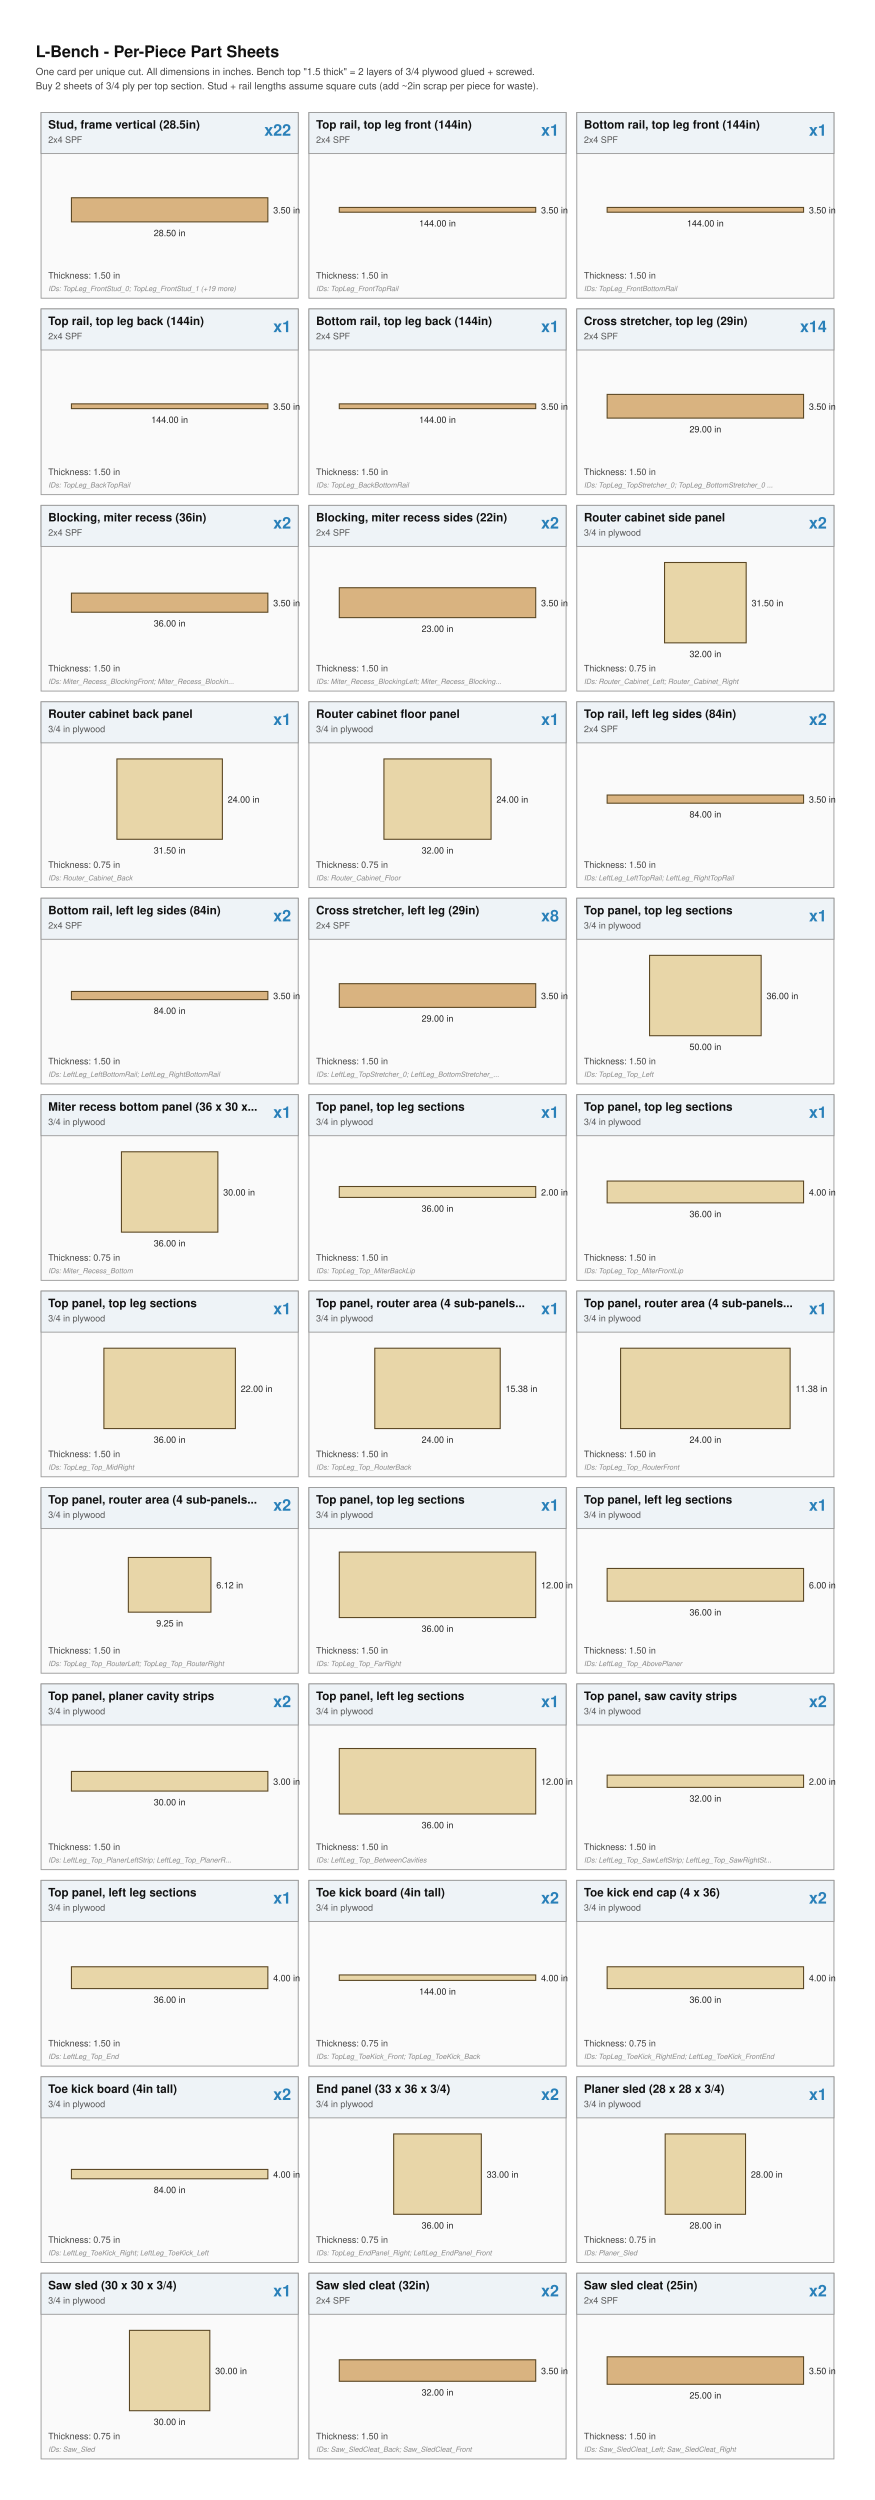
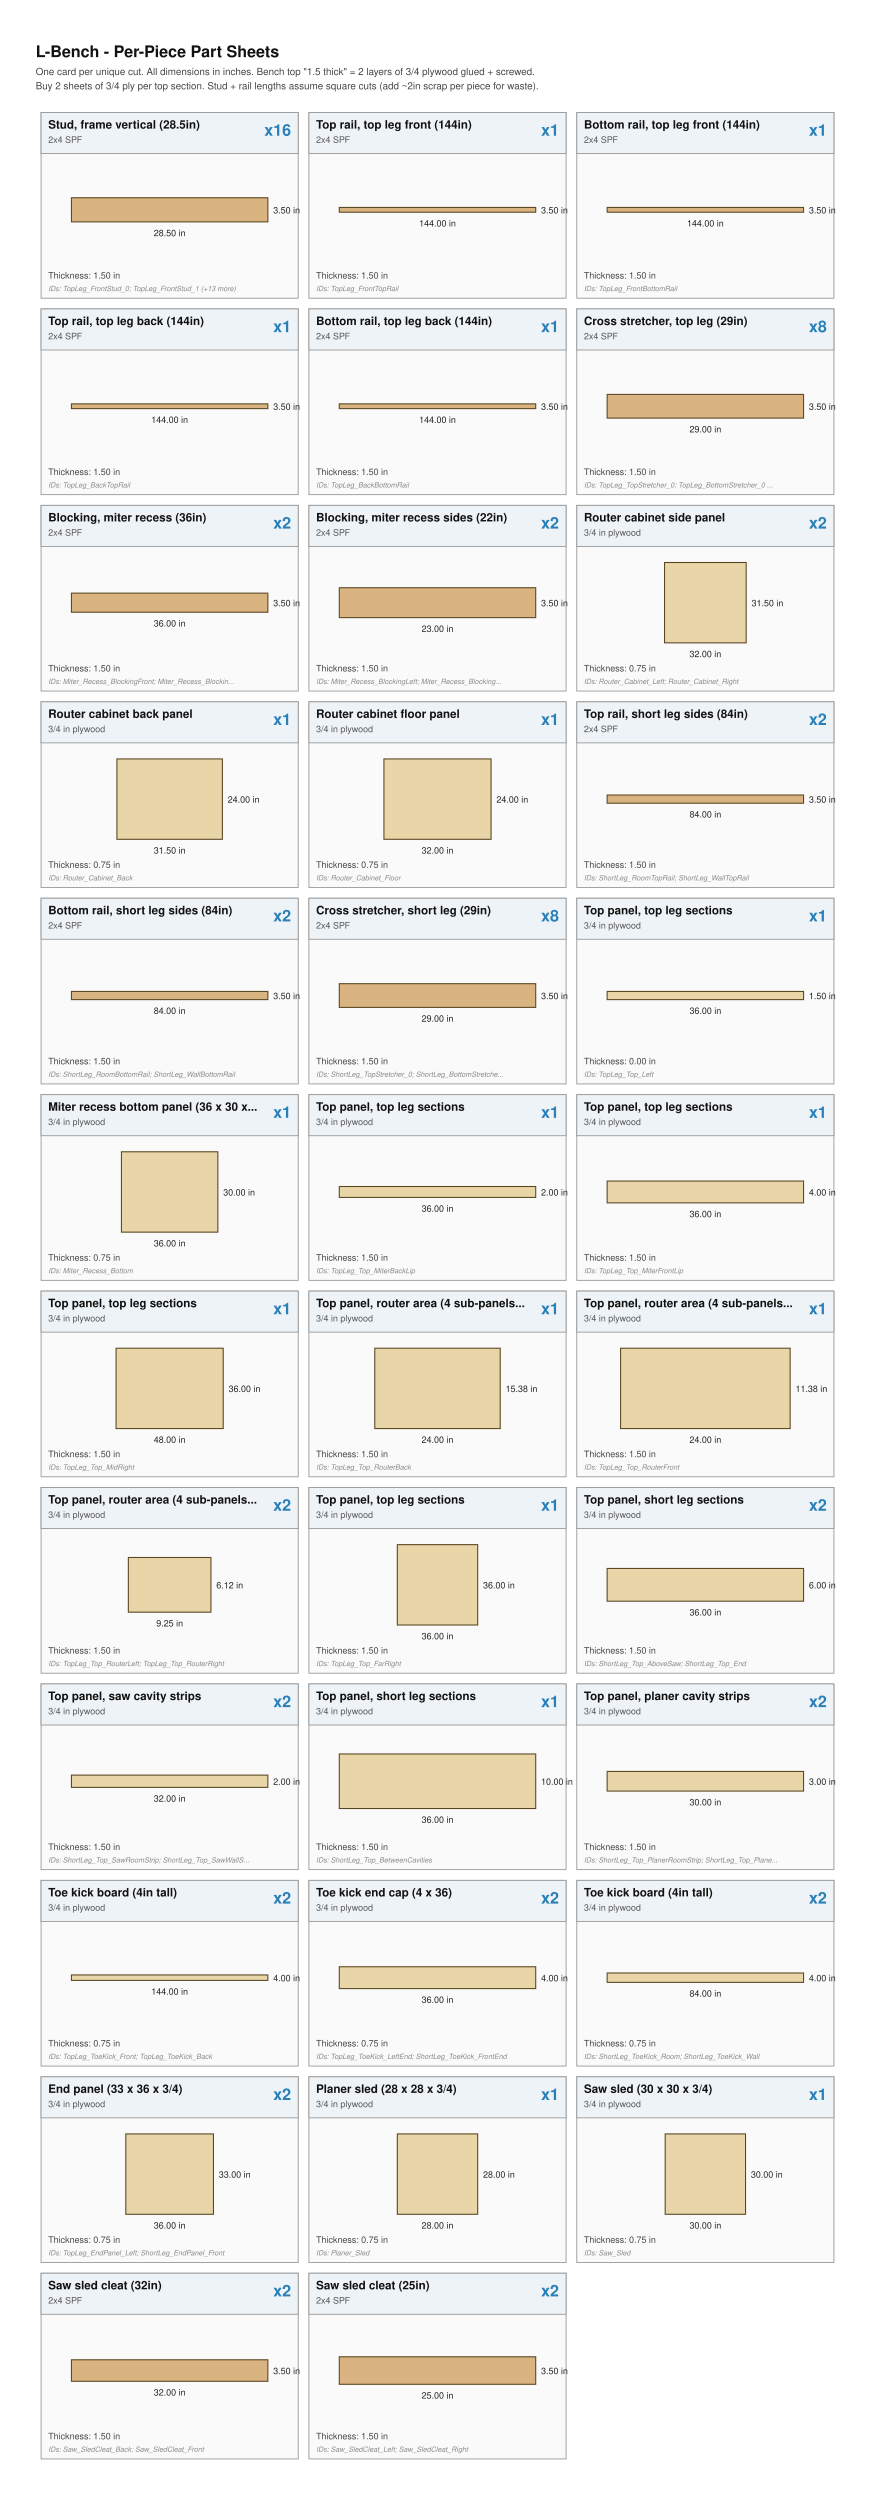
<svg xmlns="http://www.w3.org/2000/svg" viewBox="0 0 980 2800" width="980" height="2800" font-family="Helvetica, Arial, sans-serif" font-size="11">
  <style>.title{font-size:18px;font-weight:bold;fill:#111;}.subtitle{font-size:11px;fill:#444;}.cardname{font-size:13px;font-weight:bold;fill:#111;}.lumber{font-size:10px;fill:#555;}.qty{font-size:18px;font-weight:bold;fill:#2980b9;}.dim{font-size:10px;fill:#222;}.thick{font-size:10px;fill:#444;}.examples{font-size:8px;fill:#888;font-style:italic;}</style>
  <rect x="0" y="0" width="100%" height="100%" fill="#ffffff" />
  <text class="title" x="40" y="64">L-Bench - Per-Piece Part Sheets</text>
  <text class="subtitle" x="40" y="84">One card per unique cut. All dimensions in inches. Bench top "1.5 thick" = 2 layers of 3/4 plywood glued + screwed.</text>
  <text class="subtitle" x="40" y="100">Buy 2 sheets of 3/4 ply per top section. Stud + rail lengths assume square cuts (add ~2in scrap per piece for waste).</text>
  <rect x="46" y="126" width="288" height="208" fill="#fafafa" stroke="#999" stroke-width="1" />
  <rect x="46" y="126" width="288" height="46" fill="#eef3f7" stroke="#999" stroke-width="1" />
  <text class="cardname" x="54" y="144">Stud, frame vertical (28.5in)</text>
  <text class="lumber" x="54" y="160">2x4 SPF</text>
-   <text class="qty" x="326" y="152" text-anchor="end">x22</text>
+   <text class="qty" x="326" y="152" text-anchor="end">x16</text>
  <rect x="80.0" y="221.491" width="220.0" height="27.018" fill="#d9b380" stroke="#5a4622" stroke-width="1.2" />
  <text class="dim" x="190.0" y="264.509" text-anchor="middle">28.50 in</text>
  <text class="dim" x="306.0" y="239.0" text-anchor="start">3.50 in</text>
  <text class="thick" x="54" y="312">Thickness: 1.50 in</text>
-   <text class="examples" x="54" y="326">IDs: TopLeg_FrontStud_0; TopLeg_FrontStud_1 (+19 more)</text>
+   <text class="examples" x="54" y="326">IDs: TopLeg_FrontStud_0; TopLeg_FrontStud_1 (+13 more)</text>
  <rect x="346" y="126" width="288" height="208" fill="#fafafa" stroke="#999" stroke-width="1" />
  <rect x="346" y="126" width="288" height="46" fill="#eef3f7" stroke="#999" stroke-width="1" />
  <text class="cardname" x="354" y="144">Top rail, top leg front (144in)</text>
  <text class="lumber" x="354" y="160">2x4 SPF</text>
  <text class="qty" x="626" y="152" text-anchor="end">x1</text>
  <rect x="380.0" y="232.326" width="220.0" height="5.347" fill="#d9b380" stroke="#5a4622" stroke-width="1.2" />
  <text class="dim" x="490.0" y="253.674" text-anchor="middle">144.00 in</text>
  <text class="dim" x="606.0" y="239.0" text-anchor="start">3.50 in</text>
  <text class="thick" x="354" y="312">Thickness: 1.50 in</text>
  <text class="examples" x="354" y="326">IDs: TopLeg_FrontTopRail</text>
  <rect x="646" y="126" width="288" height="208" fill="#fafafa" stroke="#999" stroke-width="1" />
  <rect x="646" y="126" width="288" height="46" fill="#eef3f7" stroke="#999" stroke-width="1" />
  <text class="cardname" x="654" y="144">Bottom rail, top leg front (144in)</text>
  <text class="lumber" x="654" y="160">2x4 SPF</text>
  <text class="qty" x="926" y="152" text-anchor="end">x1</text>
  <rect x="680.0" y="232.326" width="220.0" height="5.347" fill="#d9b380" stroke="#5a4622" stroke-width="1.2" />
  <text class="dim" x="790.0" y="253.674" text-anchor="middle">144.00 in</text>
  <text class="dim" x="906.0" y="239.0" text-anchor="start">3.50 in</text>
  <text class="thick" x="654" y="312">Thickness: 1.50 in</text>
  <text class="examples" x="654" y="326">IDs: TopLeg_FrontBottomRail</text>
  <rect x="46" y="346" width="288" height="208" fill="#fafafa" stroke="#999" stroke-width="1" />
  <rect x="46" y="346" width="288" height="46" fill="#eef3f7" stroke="#999" stroke-width="1" />
  <text class="cardname" x="54" y="364">Top rail, top leg back (144in)</text>
  <text class="lumber" x="54" y="380">2x4 SPF</text>
  <text class="qty" x="326" y="372" text-anchor="end">x1</text>
  <rect x="80.0" y="452.326" width="220.0" height="5.347" fill="#d9b380" stroke="#5a4622" stroke-width="1.2" />
  <text class="dim" x="190.0" y="473.674" text-anchor="middle">144.00 in</text>
  <text class="dim" x="306.0" y="459.0" text-anchor="start">3.50 in</text>
  <text class="thick" x="54" y="532">Thickness: 1.50 in</text>
  <text class="examples" x="54" y="546">IDs: TopLeg_BackTopRail</text>
  <rect x="346" y="346" width="288" height="208" fill="#fafafa" stroke="#999" stroke-width="1" />
  <rect x="346" y="346" width="288" height="46" fill="#eef3f7" stroke="#999" stroke-width="1" />
  <text class="cardname" x="354" y="364">Bottom rail, top leg back (144in)</text>
  <text class="lumber" x="354" y="380">2x4 SPF</text>
  <text class="qty" x="626" y="372" text-anchor="end">x1</text>
  <rect x="380.0" y="452.326" width="220.0" height="5.347" fill="#d9b380" stroke="#5a4622" stroke-width="1.2" />
  <text class="dim" x="490.0" y="473.674" text-anchor="middle">144.00 in</text>
  <text class="dim" x="606.0" y="459.0" text-anchor="start">3.50 in</text>
  <text class="thick" x="354" y="532">Thickness: 1.50 in</text>
  <text class="examples" x="354" y="546">IDs: TopLeg_BackBottomRail</text>
  <rect x="646" y="346" width="288" height="208" fill="#fafafa" stroke="#999" stroke-width="1" />
  <rect x="646" y="346" width="288" height="46" fill="#eef3f7" stroke="#999" stroke-width="1" />
  <text class="cardname" x="654" y="364">Cross stretcher, top leg (29in)</text>
  <text class="lumber" x="654" y="380">2x4 SPF</text>
-   <text class="qty" x="926" y="372" text-anchor="end">x14</text>
+   <text class="qty" x="926" y="372" text-anchor="end">x8</text>
  <rect x="680.0" y="441.724" width="220.0" height="26.552" fill="#d9b380" stroke="#5a4622" stroke-width="1.2" />
  <text class="dim" x="790.0" y="484.276" text-anchor="middle">29.00 in</text>
  <text class="dim" x="906.0" y="459.0" text-anchor="start">3.50 in</text>
  <text class="thick" x="654" y="532">Thickness: 1.50 in</text>
  <text class="examples" x="654" y="546">IDs: TopLeg_TopStretcher_0; TopLeg_BottomStretcher_0 ...</text>
  <rect x="46" y="566" width="288" height="208" fill="#fafafa" stroke="#999" stroke-width="1" />
  <rect x="46" y="566" width="288" height="46" fill="#eef3f7" stroke="#999" stroke-width="1" />
  <text class="cardname" x="54" y="584">Blocking, miter recess (36in)</text>
  <text class="lumber" x="54" y="600">2x4 SPF</text>
  <text class="qty" x="326" y="592" text-anchor="end">x2</text>
  <rect x="80.0" y="664.306" width="220.0" height="21.389" fill="#d9b380" stroke="#5a4622" stroke-width="1.2" />
  <text class="dim" x="190.0" y="701.694" text-anchor="middle">36.00 in</text>
  <text class="dim" x="306.0" y="679.0" text-anchor="start">3.50 in</text>
  <text class="thick" x="54" y="752">Thickness: 1.50 in</text>
  <text class="examples" x="54" y="766">IDs: Miter_Recess_BlockingFront; Miter_Recess_Blockin...</text>
  <rect x="346" y="566" width="288" height="208" fill="#fafafa" stroke="#999" stroke-width="1" />
  <rect x="346" y="566" width="288" height="46" fill="#eef3f7" stroke="#999" stroke-width="1" />
  <text class="cardname" x="354" y="584">Blocking, miter recess sides (22in)</text>
  <text class="lumber" x="354" y="600">2x4 SPF</text>
  <text class="qty" x="626" y="592" text-anchor="end">x2</text>
  <rect x="380.0" y="658.261" width="220.0" height="33.478" fill="#d9b380" stroke="#5a4622" stroke-width="1.2" />
  <text class="dim" x="490.0" y="707.739" text-anchor="middle">23.00 in</text>
  <text class="dim" x="606.0" y="679.0" text-anchor="start">3.50 in</text>
  <text class="thick" x="354" y="752">Thickness: 1.50 in</text>
  <text class="examples" x="354" y="766">IDs: Miter_Recess_BlockingLeft; Miter_Recess_Blocking...</text>
  <rect x="646" y="566" width="288" height="208" fill="#fafafa" stroke="#999" stroke-width="1" />
  <rect x="646" y="566" width="288" height="46" fill="#eef3f7" stroke="#999" stroke-width="1" />
  <text class="cardname" x="654" y="584">Router cabinet side panel</text>
  <text class="lumber" x="654" y="600">3/4 in plywood</text>
  <text class="qty" x="926" y="592" text-anchor="end">x2</text>
  <rect x="744.286" y="630.0" width="91.429" height="90.0" fill="#e8d6a8" stroke="#5a4622" stroke-width="1.2" />
  <text class="dim" x="790.0" y="736.0" text-anchor="middle">32.00 in</text>
  <text class="dim" x="841.714" y="679.0" text-anchor="start">31.50 in</text>
  <text class="thick" x="654" y="752">Thickness: 0.75 in</text>
  <text class="examples" x="654" y="766">IDs: Router_Cabinet_Left; Router_Cabinet_Right</text>
  <rect x="46" y="786" width="288" height="208" fill="#fafafa" stroke="#999" stroke-width="1" />
  <rect x="46" y="786" width="288" height="46" fill="#eef3f7" stroke="#999" stroke-width="1" />
  <text class="cardname" x="54" y="804">Router cabinet back panel</text>
  <text class="lumber" x="54" y="820">3/4 in plywood</text>
  <text class="qty" x="326" y="812" text-anchor="end">x1</text>
  <rect x="130.938" y="850.0" width="118.125" height="90.0" fill="#e8d6a8" stroke="#5a4622" stroke-width="1.2" />
  <text class="dim" x="190.0" y="956.0" text-anchor="middle">31.50 in</text>
  <text class="dim" x="255.062" y="899.0" text-anchor="start">24.00 in</text>
  <text class="thick" x="54" y="972">Thickness: 0.75 in</text>
  <text class="examples" x="54" y="986">IDs: Router_Cabinet_Back</text>
  <rect x="346" y="786" width="288" height="208" fill="#fafafa" stroke="#999" stroke-width="1" />
  <rect x="346" y="786" width="288" height="46" fill="#eef3f7" stroke="#999" stroke-width="1" />
  <text class="cardname" x="354" y="804">Router cabinet floor panel</text>
  <text class="lumber" x="354" y="820">3/4 in plywood</text>
  <text class="qty" x="626" y="812" text-anchor="end">x1</text>
  <rect x="430.0" y="850.0" width="120.0" height="90.0" fill="#e8d6a8" stroke="#5a4622" stroke-width="1.2" />
  <text class="dim" x="490.0" y="956.0" text-anchor="middle">32.00 in</text>
  <text class="dim" x="556.0" y="899.0" text-anchor="start">24.00 in</text>
  <text class="thick" x="354" y="972">Thickness: 0.75 in</text>
  <text class="examples" x="354" y="986">IDs: Router_Cabinet_Floor</text>
  <rect x="646" y="786" width="288" height="208" fill="#fafafa" stroke="#999" stroke-width="1" />
  <rect x="646" y="786" width="288" height="46" fill="#eef3f7" stroke="#999" stroke-width="1" />
-   <text class="cardname" x="654" y="804">Top rail, left leg sides (84in)</text>
+   <text class="cardname" x="654" y="804">Top rail, short leg sides (84in)</text>
  <text class="lumber" x="654" y="820">2x4 SPF</text>
  <text class="qty" x="926" y="812" text-anchor="end">x2</text>
  <rect x="680.0" y="890.417" width="220.0" height="9.167" fill="#d9b380" stroke="#5a4622" stroke-width="1.2" />
  <text class="dim" x="790.0" y="915.583" text-anchor="middle">84.00 in</text>
  <text class="dim" x="906.0" y="899.0" text-anchor="start">3.50 in</text>
  <text class="thick" x="654" y="972">Thickness: 1.50 in</text>
-   <text class="examples" x="654" y="986">IDs: LeftLeg_LeftTopRail; LeftLeg_RightTopRail</text>
+   <text class="examples" x="654" y="986">IDs: ShortLeg_RoomTopRail; ShortLeg_WallTopRail</text>
  <rect x="46" y="1006" width="288" height="208" fill="#fafafa" stroke="#999" stroke-width="1" />
  <rect x="46" y="1006" width="288" height="46" fill="#eef3f7" stroke="#999" stroke-width="1" />
-   <text class="cardname" x="54" y="1024">Bottom rail, left leg sides (84in)</text>
+   <text class="cardname" x="54" y="1024">Bottom rail, short leg sides (84in)</text>
  <text class="lumber" x="54" y="1040">2x4 SPF</text>
  <text class="qty" x="326" y="1032" text-anchor="end">x2</text>
  <rect x="80.0" y="1110.417" width="220.0" height="9.167" fill="#d9b380" stroke="#5a4622" stroke-width="1.2" />
  <text class="dim" x="190.0" y="1135.583" text-anchor="middle">84.00 in</text>
  <text class="dim" x="306.0" y="1119.0" text-anchor="start">3.50 in</text>
  <text class="thick" x="54" y="1192">Thickness: 1.50 in</text>
-   <text class="examples" x="54" y="1206">IDs: LeftLeg_LeftBottomRail; LeftLeg_RightBottomRail</text>
+   <text class="examples" x="54" y="1206">IDs: ShortLeg_RoomBottomRail; ShortLeg_WallBottomRail</text>
  <rect x="346" y="1006" width="288" height="208" fill="#fafafa" stroke="#999" stroke-width="1" />
  <rect x="346" y="1006" width="288" height="46" fill="#eef3f7" stroke="#999" stroke-width="1" />
-   <text class="cardname" x="354" y="1024">Cross stretcher, left leg (29in)</text>
+   <text class="cardname" x="354" y="1024">Cross stretcher, short leg (29in)</text>
  <text class="lumber" x="354" y="1040">2x4 SPF</text>
  <text class="qty" x="626" y="1032" text-anchor="end">x8</text>
  <rect x="380.0" y="1101.724" width="220.0" height="26.552" fill="#d9b380" stroke="#5a4622" stroke-width="1.2" />
  <text class="dim" x="490.0" y="1144.276" text-anchor="middle">29.00 in</text>
  <text class="dim" x="606.0" y="1119.0" text-anchor="start">3.50 in</text>
  <text class="thick" x="354" y="1192">Thickness: 1.50 in</text>
-   <text class="examples" x="354" y="1206">IDs: LeftLeg_TopStretcher_0; LeftLeg_BottomStretcher_...</text>
+   <text class="examples" x="354" y="1206">IDs: ShortLeg_TopStretcher_0; ShortLeg_BottomStretche...</text>
  <rect x="646" y="1006" width="288" height="208" fill="#fafafa" stroke="#999" stroke-width="1" />
  <rect x="646" y="1006" width="288" height="46" fill="#eef3f7" stroke="#999" stroke-width="1" />
  <text class="cardname" x="654" y="1024">Top panel, top leg sections</text>
  <text class="lumber" x="654" y="1040">3/4 in plywood</text>
  <text class="qty" x="926" y="1032" text-anchor="end">x1</text>
-   <rect x="727.5" y="1070.0" width="125.0" height="90.0" fill="#e8d6a8" stroke="#5a4622" stroke-width="1.2" />
-   <text class="dim" x="790.0" y="1176.0" text-anchor="middle">50.00 in</text>
-   <text class="dim" x="858.5" y="1119.0" text-anchor="start">36.00 in</text>
-   <text class="thick" x="654" y="1192">Thickness: 1.50 in</text>
+   <rect x="680.0" y="1110.417" width="220.0" height="9.167" fill="#e8d6a8" stroke="#5a4622" stroke-width="1.2" />
+   <text class="dim" x="790.0" y="1135.583" text-anchor="middle">36.00 in</text>
+   <text class="dim" x="906.0" y="1119.0" text-anchor="start">1.50 in</text>
+   <text class="thick" x="654" y="1192">Thickness: 0.00 in</text>
  <text class="examples" x="654" y="1206">IDs: TopLeg_Top_Left</text>
  <rect x="46" y="1226" width="288" height="208" fill="#fafafa" stroke="#999" stroke-width="1" />
  <rect x="46" y="1226" width="288" height="46" fill="#eef3f7" stroke="#999" stroke-width="1" />
  <text class="cardname" x="54" y="1244">Miter recess bottom panel (36 x 30 x...</text>
  <text class="lumber" x="54" y="1260">3/4 in plywood</text>
  <text class="qty" x="326" y="1252" text-anchor="end">x1</text>
  <rect x="136.0" y="1290.0" width="108.0" height="90.0" fill="#e8d6a8" stroke="#5a4622" stroke-width="1.2" />
  <text class="dim" x="190.0" y="1396.0" text-anchor="middle">36.00 in</text>
  <text class="dim" x="250.0" y="1339.0" text-anchor="start">30.00 in</text>
  <text class="thick" x="54" y="1412">Thickness: 0.75 in</text>
  <text class="examples" x="54" y="1426">IDs: Miter_Recess_Bottom</text>
  <rect x="346" y="1226" width="288" height="208" fill="#fafafa" stroke="#999" stroke-width="1" />
  <rect x="346" y="1226" width="288" height="46" fill="#eef3f7" stroke="#999" stroke-width="1" />
  <text class="cardname" x="354" y="1244">Top panel, top leg sections</text>
  <text class="lumber" x="354" y="1260">3/4 in plywood</text>
  <text class="qty" x="626" y="1252" text-anchor="end">x1</text>
  <rect x="380.0" y="1328.889" width="220.0" height="12.222" fill="#e8d6a8" stroke="#5a4622" stroke-width="1.2" />
  <text class="dim" x="490.0" y="1357.111" text-anchor="middle">36.00 in</text>
  <text class="dim" x="606.0" y="1339.0" text-anchor="start">2.00 in</text>
  <text class="thick" x="354" y="1412">Thickness: 1.50 in</text>
  <text class="examples" x="354" y="1426">IDs: TopLeg_Top_MiterBackLip</text>
  <rect x="646" y="1226" width="288" height="208" fill="#fafafa" stroke="#999" stroke-width="1" />
  <rect x="646" y="1226" width="288" height="46" fill="#eef3f7" stroke="#999" stroke-width="1" />
  <text class="cardname" x="654" y="1244">Top panel, top leg sections</text>
  <text class="lumber" x="654" y="1260">3/4 in plywood</text>
  <text class="qty" x="926" y="1252" text-anchor="end">x1</text>
  <rect x="680.0" y="1322.778" width="220.0" height="24.444" fill="#e8d6a8" stroke="#5a4622" stroke-width="1.2" />
  <text class="dim" x="790.0" y="1363.222" text-anchor="middle">36.00 in</text>
  <text class="dim" x="906.0" y="1339.0" text-anchor="start">4.00 in</text>
  <text class="thick" x="654" y="1412">Thickness: 1.50 in</text>
  <text class="examples" x="654" y="1426">IDs: TopLeg_Top_MiterFrontLip</text>
  <rect x="46" y="1446" width="288" height="208" fill="#fafafa" stroke="#999" stroke-width="1" />
  <rect x="46" y="1446" width="288" height="46" fill="#eef3f7" stroke="#999" stroke-width="1" />
  <text class="cardname" x="54" y="1464">Top panel, top leg sections</text>
  <text class="lumber" x="54" y="1480">3/4 in plywood</text>
  <text class="qty" x="326" y="1472" text-anchor="end">x1</text>
-   <rect x="116.364" y="1510.0" width="147.273" height="90.0" fill="#e8d6a8" stroke="#5a4622" stroke-width="1.2" />
-   <text class="dim" x="190.0" y="1616.0" text-anchor="middle">36.00 in</text>
-   <text class="dim" x="269.636" y="1559.0" text-anchor="start">22.00 in</text>
+   <rect x="130.0" y="1510.0" width="120.0" height="90.0" fill="#e8d6a8" stroke="#5a4622" stroke-width="1.2" />
+   <text class="dim" x="190.0" y="1616.0" text-anchor="middle">48.00 in</text>
+   <text class="dim" x="256.0" y="1559.0" text-anchor="start">36.00 in</text>
  <text class="thick" x="54" y="1632">Thickness: 1.50 in</text>
  <text class="examples" x="54" y="1646">IDs: TopLeg_Top_MidRight</text>
  <rect x="346" y="1446" width="288" height="208" fill="#fafafa" stroke="#999" stroke-width="1" />
  <rect x="346" y="1446" width="288" height="46" fill="#eef3f7" stroke="#999" stroke-width="1" />
  <text class="cardname" x="354" y="1464">Top panel, router area (4 sub-panels...</text>
  <text class="lumber" x="354" y="1480">3/4 in plywood</text>
  <text class="qty" x="626" y="1472" text-anchor="end">x1</text>
  <rect x="419.756" y="1510.0" width="140.488" height="90.0" fill="#e8d6a8" stroke="#5a4622" stroke-width="1.2" />
  <text class="dim" x="490.0" y="1616.0" text-anchor="middle">24.00 in</text>
  <text class="dim" x="566.244" y="1559.0" text-anchor="start">15.38 in</text>
  <text class="thick" x="354" y="1632">Thickness: 1.50 in</text>
  <text class="examples" x="354" y="1646">IDs: TopLeg_Top_RouterBack</text>
  <rect x="646" y="1446" width="288" height="208" fill="#fafafa" stroke="#999" stroke-width="1" />
  <rect x="646" y="1446" width="288" height="46" fill="#eef3f7" stroke="#999" stroke-width="1" />
  <text class="cardname" x="654" y="1464">Top panel, router area (4 sub-panels...</text>
  <text class="lumber" x="654" y="1480">3/4 in plywood</text>
  <text class="qty" x="926" y="1472" text-anchor="end">x1</text>
  <rect x="695.055" y="1510.0" width="189.89" height="90.0" fill="#e8d6a8" stroke="#5a4622" stroke-width="1.2" />
  <text class="dim" x="790.0" y="1616.0" text-anchor="middle">24.00 in</text>
  <text class="dim" x="890.945" y="1559.0" text-anchor="start">11.38 in</text>
  <text class="thick" x="654" y="1632">Thickness: 1.50 in</text>
  <text class="examples" x="654" y="1646">IDs: TopLeg_Top_RouterFront</text>
  <rect x="46" y="1666" width="288" height="208" fill="#fafafa" stroke="#999" stroke-width="1" />
  <rect x="46" y="1666" width="288" height="46" fill="#eef3f7" stroke="#999" stroke-width="1" />
  <text class="cardname" x="54" y="1684">Top panel, router area (4 sub-panels...</text>
  <text class="lumber" x="54" y="1700">3/4 in plywood</text>
  <text class="qty" x="326" y="1692" text-anchor="end">x2</text>
  <rect x="143.75" y="1744.375" width="92.5" height="61.25" fill="#e8d6a8" stroke="#5a4622" stroke-width="1.2" />
  <text class="dim" x="190.0" y="1821.625" text-anchor="middle">9.25 in</text>
  <text class="dim" x="242.25" y="1779.0" text-anchor="start">6.12 in</text>
  <text class="thick" x="54" y="1852">Thickness: 1.50 in</text>
  <text class="examples" x="54" y="1866">IDs: TopLeg_Top_RouterLeft; TopLeg_Top_RouterRight</text>
  <rect x="346" y="1666" width="288" height="208" fill="#fafafa" stroke="#999" stroke-width="1" />
  <rect x="346" y="1666" width="288" height="46" fill="#eef3f7" stroke="#999" stroke-width="1" />
  <text class="cardname" x="354" y="1684">Top panel, top leg sections</text>
  <text class="lumber" x="354" y="1700">3/4 in plywood</text>
  <text class="qty" x="626" y="1692" text-anchor="end">x1</text>
-   <rect x="380.0" y="1738.333" width="220.0" height="73.333" fill="#e8d6a8" stroke="#5a4622" stroke-width="1.2" />
-   <text class="dim" x="490.0" y="1827.667" text-anchor="middle">36.00 in</text>
-   <text class="dim" x="606.0" y="1779.0" text-anchor="start">12.00 in</text>
+   <rect x="445.0" y="1730.0" width="90.0" height="90.0" fill="#e8d6a8" stroke="#5a4622" stroke-width="1.2" />
+   <text class="dim" x="490.0" y="1836.0" text-anchor="middle">36.00 in</text>
+   <text class="dim" x="541.0" y="1779.0" text-anchor="start">36.00 in</text>
  <text class="thick" x="354" y="1852">Thickness: 1.50 in</text>
  <text class="examples" x="354" y="1866">IDs: TopLeg_Top_FarRight</text>
  <rect x="646" y="1666" width="288" height="208" fill="#fafafa" stroke="#999" stroke-width="1" />
  <rect x="646" y="1666" width="288" height="46" fill="#eef3f7" stroke="#999" stroke-width="1" />
-   <text class="cardname" x="654" y="1684">Top panel, left leg sections</text>
+   <text class="cardname" x="654" y="1684">Top panel, short leg sections</text>
  <text class="lumber" x="654" y="1700">3/4 in plywood</text>
-   <text class="qty" x="926" y="1692" text-anchor="end">x1</text>
+   <text class="qty" x="926" y="1692" text-anchor="end">x2</text>
  <rect x="680.0" y="1756.667" width="220.0" height="36.667" fill="#e8d6a8" stroke="#5a4622" stroke-width="1.2" />
  <text class="dim" x="790.0" y="1809.333" text-anchor="middle">36.00 in</text>
  <text class="dim" x="906.0" y="1779.0" text-anchor="start">6.00 in</text>
  <text class="thick" x="654" y="1852">Thickness: 1.50 in</text>
-   <text class="examples" x="654" y="1866">IDs: LeftLeg_Top_AbovePlaner</text>
+   <text class="examples" x="654" y="1866">IDs: ShortLeg_Top_AboveSaw; ShortLeg_Top_End</text>
  <rect x="46" y="1886" width="288" height="208" fill="#fafafa" stroke="#999" stroke-width="1" />
  <rect x="46" y="1886" width="288" height="46" fill="#eef3f7" stroke="#999" stroke-width="1" />
-   <text class="cardname" x="54" y="1904">Top panel, planer cavity strips</text>
+   <text class="cardname" x="54" y="1904">Top panel, saw cavity strips</text>
  <text class="lumber" x="54" y="1920">3/4 in plywood</text>
  <text class="qty" x="326" y="1912" text-anchor="end">x2</text>
-   <rect x="80.0" y="1984.0" width="220.0" height="22.0" fill="#e8d6a8" stroke="#5a4622" stroke-width="1.2" />
-   <text class="dim" x="190.0" y="2022.0" text-anchor="middle">30.00 in</text>
-   <text class="dim" x="306.0" y="1999.0" text-anchor="start">3.00 in</text>
+   <rect x="80.0" y="1988.125" width="220.0" height="13.75" fill="#e8d6a8" stroke="#5a4622" stroke-width="1.2" />
+   <text class="dim" x="190.0" y="2017.875" text-anchor="middle">32.00 in</text>
+   <text class="dim" x="306.0" y="1999.0" text-anchor="start">2.00 in</text>
  <text class="thick" x="54" y="2072">Thickness: 1.50 in</text>
-   <text class="examples" x="54" y="2086">IDs: LeftLeg_Top_PlanerLeftStrip; LeftLeg_Top_PlanerR...</text>
+   <text class="examples" x="54" y="2086">IDs: ShortLeg_Top_SawRoomStrip; ShortLeg_Top_SawWallS...</text>
  <rect x="346" y="1886" width="288" height="208" fill="#fafafa" stroke="#999" stroke-width="1" />
  <rect x="346" y="1886" width="288" height="46" fill="#eef3f7" stroke="#999" stroke-width="1" />
-   <text class="cardname" x="354" y="1904">Top panel, left leg sections</text>
+   <text class="cardname" x="354" y="1904">Top panel, short leg sections</text>
  <text class="lumber" x="354" y="1920">3/4 in plywood</text>
  <text class="qty" x="626" y="1912" text-anchor="end">x1</text>
-   <rect x="380.0" y="1958.333" width="220.0" height="73.333" fill="#e8d6a8" stroke="#5a4622" stroke-width="1.2" />
-   <text class="dim" x="490.0" y="2047.667" text-anchor="middle">36.00 in</text>
-   <text class="dim" x="606.0" y="1999.0" text-anchor="start">12.00 in</text>
+   <rect x="380.0" y="1964.444" width="220.0" height="61.111" fill="#e8d6a8" stroke="#5a4622" stroke-width="1.2" />
+   <text class="dim" x="490.0" y="2041.556" text-anchor="middle">36.00 in</text>
+   <text class="dim" x="606.0" y="1999.0" text-anchor="start">10.00 in</text>
  <text class="thick" x="354" y="2072">Thickness: 1.50 in</text>
-   <text class="examples" x="354" y="2086">IDs: LeftLeg_Top_BetweenCavities</text>
+   <text class="examples" x="354" y="2086">IDs: ShortLeg_Top_BetweenCavities</text>
  <rect x="646" y="1886" width="288" height="208" fill="#fafafa" stroke="#999" stroke-width="1" />
  <rect x="646" y="1886" width="288" height="46" fill="#eef3f7" stroke="#999" stroke-width="1" />
-   <text class="cardname" x="654" y="1904">Top panel, saw cavity strips</text>
+   <text class="cardname" x="654" y="1904">Top panel, planer cavity strips</text>
  <text class="lumber" x="654" y="1920">3/4 in plywood</text>
  <text class="qty" x="926" y="1912" text-anchor="end">x2</text>
-   <rect x="680.0" y="1988.125" width="220.0" height="13.75" fill="#e8d6a8" stroke="#5a4622" stroke-width="1.2" />
-   <text class="dim" x="790.0" y="2017.875" text-anchor="middle">32.00 in</text>
-   <text class="dim" x="906.0" y="1999.0" text-anchor="start">2.00 in</text>
+   <rect x="680.0" y="1984.0" width="220.0" height="22.0" fill="#e8d6a8" stroke="#5a4622" stroke-width="1.2" />
+   <text class="dim" x="790.0" y="2022.0" text-anchor="middle">30.00 in</text>
+   <text class="dim" x="906.0" y="1999.0" text-anchor="start">3.00 in</text>
  <text class="thick" x="654" y="2072">Thickness: 1.50 in</text>
-   <text class="examples" x="654" y="2086">IDs: LeftLeg_Top_SawLeftStrip; LeftLeg_Top_SawRightSt...</text>
+   <text class="examples" x="654" y="2086">IDs: ShortLeg_Top_PlanerRoomStrip; ShortLeg_Top_Plane...</text>
  <rect x="46" y="2106" width="288" height="208" fill="#fafafa" stroke="#999" stroke-width="1" />
  <rect x="46" y="2106" width="288" height="46" fill="#eef3f7" stroke="#999" stroke-width="1" />
-   <text class="cardname" x="54" y="2124">Top panel, left leg sections</text>
+   <text class="cardname" x="54" y="2124">Toe kick board (4in tall)</text>
  <text class="lumber" x="54" y="2140">3/4 in plywood</text>
-   <text class="qty" x="326" y="2132" text-anchor="end">x1</text>
-   <rect x="80.0" y="2202.778" width="220.0" height="24.444" fill="#e8d6a8" stroke="#5a4622" stroke-width="1.2" />
-   <text class="dim" x="190.0" y="2243.222" text-anchor="middle">36.00 in</text>
+   <text class="qty" x="326" y="2132" text-anchor="end">x2</text>
+   <rect x="80.0" y="2211.944" width="220.0" height="6.111" fill="#e8d6a8" stroke="#5a4622" stroke-width="1.2" />
+   <text class="dim" x="190.0" y="2234.056" text-anchor="middle">144.00 in</text>
  <text class="dim" x="306.0" y="2219.0" text-anchor="start">4.00 in</text>
-   <text class="thick" x="54" y="2292">Thickness: 1.50 in</text>
-   <text class="examples" x="54" y="2306">IDs: LeftLeg_Top_End</text>
+   <text class="thick" x="54" y="2292">Thickness: 0.75 in</text>
+   <text class="examples" x="54" y="2306">IDs: TopLeg_ToeKick_Front; TopLeg_ToeKick_Back</text>
  <rect x="346" y="2106" width="288" height="208" fill="#fafafa" stroke="#999" stroke-width="1" />
  <rect x="346" y="2106" width="288" height="46" fill="#eef3f7" stroke="#999" stroke-width="1" />
-   <text class="cardname" x="354" y="2124">Toe kick board (4in tall)</text>
+   <text class="cardname" x="354" y="2124">Toe kick end cap (4 x 36)</text>
  <text class="lumber" x="354" y="2140">3/4 in plywood</text>
  <text class="qty" x="626" y="2132" text-anchor="end">x2</text>
-   <rect x="380.0" y="2211.944" width="220.0" height="6.111" fill="#e8d6a8" stroke="#5a4622" stroke-width="1.2" />
-   <text class="dim" x="490.0" y="2234.056" text-anchor="middle">144.00 in</text>
+   <rect x="380.0" y="2202.778" width="220.0" height="24.444" fill="#e8d6a8" stroke="#5a4622" stroke-width="1.2" />
+   <text class="dim" x="490.0" y="2243.222" text-anchor="middle">36.00 in</text>
  <text class="dim" x="606.0" y="2219.0" text-anchor="start">4.00 in</text>
  <text class="thick" x="354" y="2292">Thickness: 0.75 in</text>
-   <text class="examples" x="354" y="2306">IDs: TopLeg_ToeKick_Front; TopLeg_ToeKick_Back</text>
+   <text class="examples" x="354" y="2306">IDs: TopLeg_ToeKick_LeftEnd; ShortLeg_ToeKick_FrontEnd</text>
  <rect x="646" y="2106" width="288" height="208" fill="#fafafa" stroke="#999" stroke-width="1" />
  <rect x="646" y="2106" width="288" height="46" fill="#eef3f7" stroke="#999" stroke-width="1" />
-   <text class="cardname" x="654" y="2124">Toe kick end cap (4 x 36)</text>
+   <text class="cardname" x="654" y="2124">Toe kick board (4in tall)</text>
  <text class="lumber" x="654" y="2140">3/4 in plywood</text>
  <text class="qty" x="926" y="2132" text-anchor="end">x2</text>
-   <rect x="680.0" y="2202.778" width="220.0" height="24.444" fill="#e8d6a8" stroke="#5a4622" stroke-width="1.2" />
-   <text class="dim" x="790.0" y="2243.222" text-anchor="middle">36.00 in</text>
+   <rect x="680.0" y="2209.762" width="220.0" height="10.476" fill="#e8d6a8" stroke="#5a4622" stroke-width="1.2" />
+   <text class="dim" x="790.0" y="2236.238" text-anchor="middle">84.00 in</text>
  <text class="dim" x="906.0" y="2219.0" text-anchor="start">4.00 in</text>
  <text class="thick" x="654" y="2292">Thickness: 0.75 in</text>
-   <text class="examples" x="654" y="2306">IDs: TopLeg_ToeKick_RightEnd; LeftLeg_ToeKick_FrontEnd</text>
+   <text class="examples" x="654" y="2306">IDs: ShortLeg_ToeKick_Room; ShortLeg_ToeKick_Wall</text>
  <rect x="46" y="2326" width="288" height="208" fill="#fafafa" stroke="#999" stroke-width="1" />
  <rect x="46" y="2326" width="288" height="46" fill="#eef3f7" stroke="#999" stroke-width="1" />
-   <text class="cardname" x="54" y="2344">Toe kick board (4in tall)</text>
+   <text class="cardname" x="54" y="2344">End panel (33 x 36 x 3/4)</text>
  <text class="lumber" x="54" y="2360">3/4 in plywood</text>
  <text class="qty" x="326" y="2352" text-anchor="end">x2</text>
-   <rect x="80.0" y="2429.762" width="220.0" height="10.476" fill="#e8d6a8" stroke="#5a4622" stroke-width="1.2" />
-   <text class="dim" x="190.0" y="2456.238" text-anchor="middle">84.00 in</text>
-   <text class="dim" x="306.0" y="2439.0" text-anchor="start">4.00 in</text>
+   <rect x="140.909" y="2390.0" width="98.182" height="90.0" fill="#e8d6a8" stroke="#5a4622" stroke-width="1.2" />
+   <text class="dim" x="190.0" y="2496.0" text-anchor="middle">36.00 in</text>
+   <text class="dim" x="245.091" y="2439.0" text-anchor="start">33.00 in</text>
  <text class="thick" x="54" y="2512">Thickness: 0.75 in</text>
-   <text class="examples" x="54" y="2526">IDs: LeftLeg_ToeKick_Right; LeftLeg_ToeKick_Left</text>
+   <text class="examples" x="54" y="2526">IDs: TopLeg_EndPanel_Left; ShortLeg_EndPanel_Front</text>
  <rect x="346" y="2326" width="288" height="208" fill="#fafafa" stroke="#999" stroke-width="1" />
  <rect x="346" y="2326" width="288" height="46" fill="#eef3f7" stroke="#999" stroke-width="1" />
-   <text class="cardname" x="354" y="2344">End panel (33 x 36 x 3/4)</text>
+   <text class="cardname" x="354" y="2344">Planer sled (28 x 28 x 3/4)</text>
  <text class="lumber" x="354" y="2360">3/4 in plywood</text>
-   <text class="qty" x="626" y="2352" text-anchor="end">x2</text>
-   <rect x="440.909" y="2390.0" width="98.182" height="90.0" fill="#e8d6a8" stroke="#5a4622" stroke-width="1.2" />
-   <text class="dim" x="490.0" y="2496.0" text-anchor="middle">36.00 in</text>
-   <text class="dim" x="545.091" y="2439.0" text-anchor="start">33.00 in</text>
+   <text class="qty" x="626" y="2352" text-anchor="end">x1</text>
+   <rect x="445.0" y="2390.0" width="90.0" height="90.0" fill="#e8d6a8" stroke="#5a4622" stroke-width="1.2" />
+   <text class="dim" x="490.0" y="2496.0" text-anchor="middle">28.00 in</text>
+   <text class="dim" x="541.0" y="2439.0" text-anchor="start">28.00 in</text>
  <text class="thick" x="354" y="2512">Thickness: 0.75 in</text>
-   <text class="examples" x="354" y="2526">IDs: TopLeg_EndPanel_Right; LeftLeg_EndPanel_Front</text>
+   <text class="examples" x="354" y="2526">IDs: Planer_Sled</text>
  <rect x="646" y="2326" width="288" height="208" fill="#fafafa" stroke="#999" stroke-width="1" />
  <rect x="646" y="2326" width="288" height="46" fill="#eef3f7" stroke="#999" stroke-width="1" />
-   <text class="cardname" x="654" y="2344">Planer sled (28 x 28 x 3/4)</text>
+   <text class="cardname" x="654" y="2344">Saw sled (30 x 30 x 3/4)</text>
  <text class="lumber" x="654" y="2360">3/4 in plywood</text>
  <text class="qty" x="926" y="2352" text-anchor="end">x1</text>
  <rect x="745.0" y="2390.0" width="90.0" height="90.0" fill="#e8d6a8" stroke="#5a4622" stroke-width="1.2" />
-   <text class="dim" x="790.0" y="2496.0" text-anchor="middle">28.00 in</text>
-   <text class="dim" x="841.0" y="2439.0" text-anchor="start">28.00 in</text>
+   <text class="dim" x="790.0" y="2496.0" text-anchor="middle">30.00 in</text>
+   <text class="dim" x="841.0" y="2439.0" text-anchor="start">30.00 in</text>
  <text class="thick" x="654" y="2512">Thickness: 0.75 in</text>
-   <text class="examples" x="654" y="2526">IDs: Planer_Sled</text>
+   <text class="examples" x="654" y="2526">IDs: Saw_Sled</text>
  <rect x="46" y="2546" width="288" height="208" fill="#fafafa" stroke="#999" stroke-width="1" />
  <rect x="46" y="2546" width="288" height="46" fill="#eef3f7" stroke="#999" stroke-width="1" />
-   <text class="cardname" x="54" y="2564">Saw sled (30 x 30 x 3/4)</text>
-   <text class="lumber" x="54" y="2580">3/4 in plywood</text>
-   <text class="qty" x="326" y="2572" text-anchor="end">x1</text>
-   <rect x="145.0" y="2610.0" width="90.0" height="90.0" fill="#e8d6a8" stroke="#5a4622" stroke-width="1.2" />
-   <text class="dim" x="190.0" y="2716.0" text-anchor="middle">30.00 in</text>
-   <text class="dim" x="241.0" y="2659.0" text-anchor="start">30.00 in</text>
-   <text class="thick" x="54" y="2732">Thickness: 0.75 in</text>
-   <text class="examples" x="54" y="2746">IDs: Saw_Sled</text>
+   <text class="cardname" x="54" y="2564">Saw sled cleat (32in)</text>
+   <text class="lumber" x="54" y="2580">2x4 SPF</text>
+   <text class="qty" x="326" y="2572" text-anchor="end">x2</text>
+   <rect x="80.0" y="2642.969" width="220.0" height="24.062" fill="#d9b380" stroke="#5a4622" stroke-width="1.2" />
+   <text class="dim" x="190.0" y="2683.031" text-anchor="middle">32.00 in</text>
+   <text class="dim" x="306.0" y="2659.0" text-anchor="start">3.50 in</text>
+   <text class="thick" x="54" y="2732">Thickness: 1.50 in</text>
+   <text class="examples" x="54" y="2746">IDs: Saw_SledCleat_Back; Saw_SledCleat_Front</text>
  <rect x="346" y="2546" width="288" height="208" fill="#fafafa" stroke="#999" stroke-width="1" />
  <rect x="346" y="2546" width="288" height="46" fill="#eef3f7" stroke="#999" stroke-width="1" />
-   <text class="cardname" x="354" y="2564">Saw sled cleat (32in)</text>
+   <text class="cardname" x="354" y="2564">Saw sled cleat (25in)</text>
  <text class="lumber" x="354" y="2580">2x4 SPF</text>
  <text class="qty" x="626" y="2572" text-anchor="end">x2</text>
-   <rect x="380.0" y="2642.969" width="220.0" height="24.062" fill="#d9b380" stroke="#5a4622" stroke-width="1.2" />
-   <text class="dim" x="490.0" y="2683.031" text-anchor="middle">32.00 in</text>
+   <rect x="380.0" y="2639.6" width="220" height="30.8" fill="#d9b380" stroke="#5a4622" stroke-width="1.2" />
+   <text class="dim" x="490.0" y="2686.4" text-anchor="middle">25.00 in</text>
  <text class="dim" x="606.0" y="2659.0" text-anchor="start">3.50 in</text>
  <text class="thick" x="354" y="2732">Thickness: 1.50 in</text>
-   <text class="examples" x="354" y="2746">IDs: Saw_SledCleat_Back; Saw_SledCleat_Front</text>
-   <rect x="646" y="2546" width="288" height="208" fill="#fafafa" stroke="#999" stroke-width="1" />
-   <rect x="646" y="2546" width="288" height="46" fill="#eef3f7" stroke="#999" stroke-width="1" />
-   <text class="cardname" x="654" y="2564">Saw sled cleat (25in)</text>
-   <text class="lumber" x="654" y="2580">2x4 SPF</text>
-   <text class="qty" x="926" y="2572" text-anchor="end">x2</text>
-   <rect x="680.0" y="2639.6" width="220" height="30.8" fill="#d9b380" stroke="#5a4622" stroke-width="1.2" />
-   <text class="dim" x="790.0" y="2686.4" text-anchor="middle">25.00 in</text>
-   <text class="dim" x="906.0" y="2659.0" text-anchor="start">3.50 in</text>
-   <text class="thick" x="654" y="2732">Thickness: 1.50 in</text>
-   <text class="examples" x="654" y="2746">IDs: Saw_SledCleat_Left; Saw_SledCleat_Right</text>
+   <text class="examples" x="354" y="2746">IDs: Saw_SledCleat_Left; Saw_SledCleat_Right</text>
</svg>
